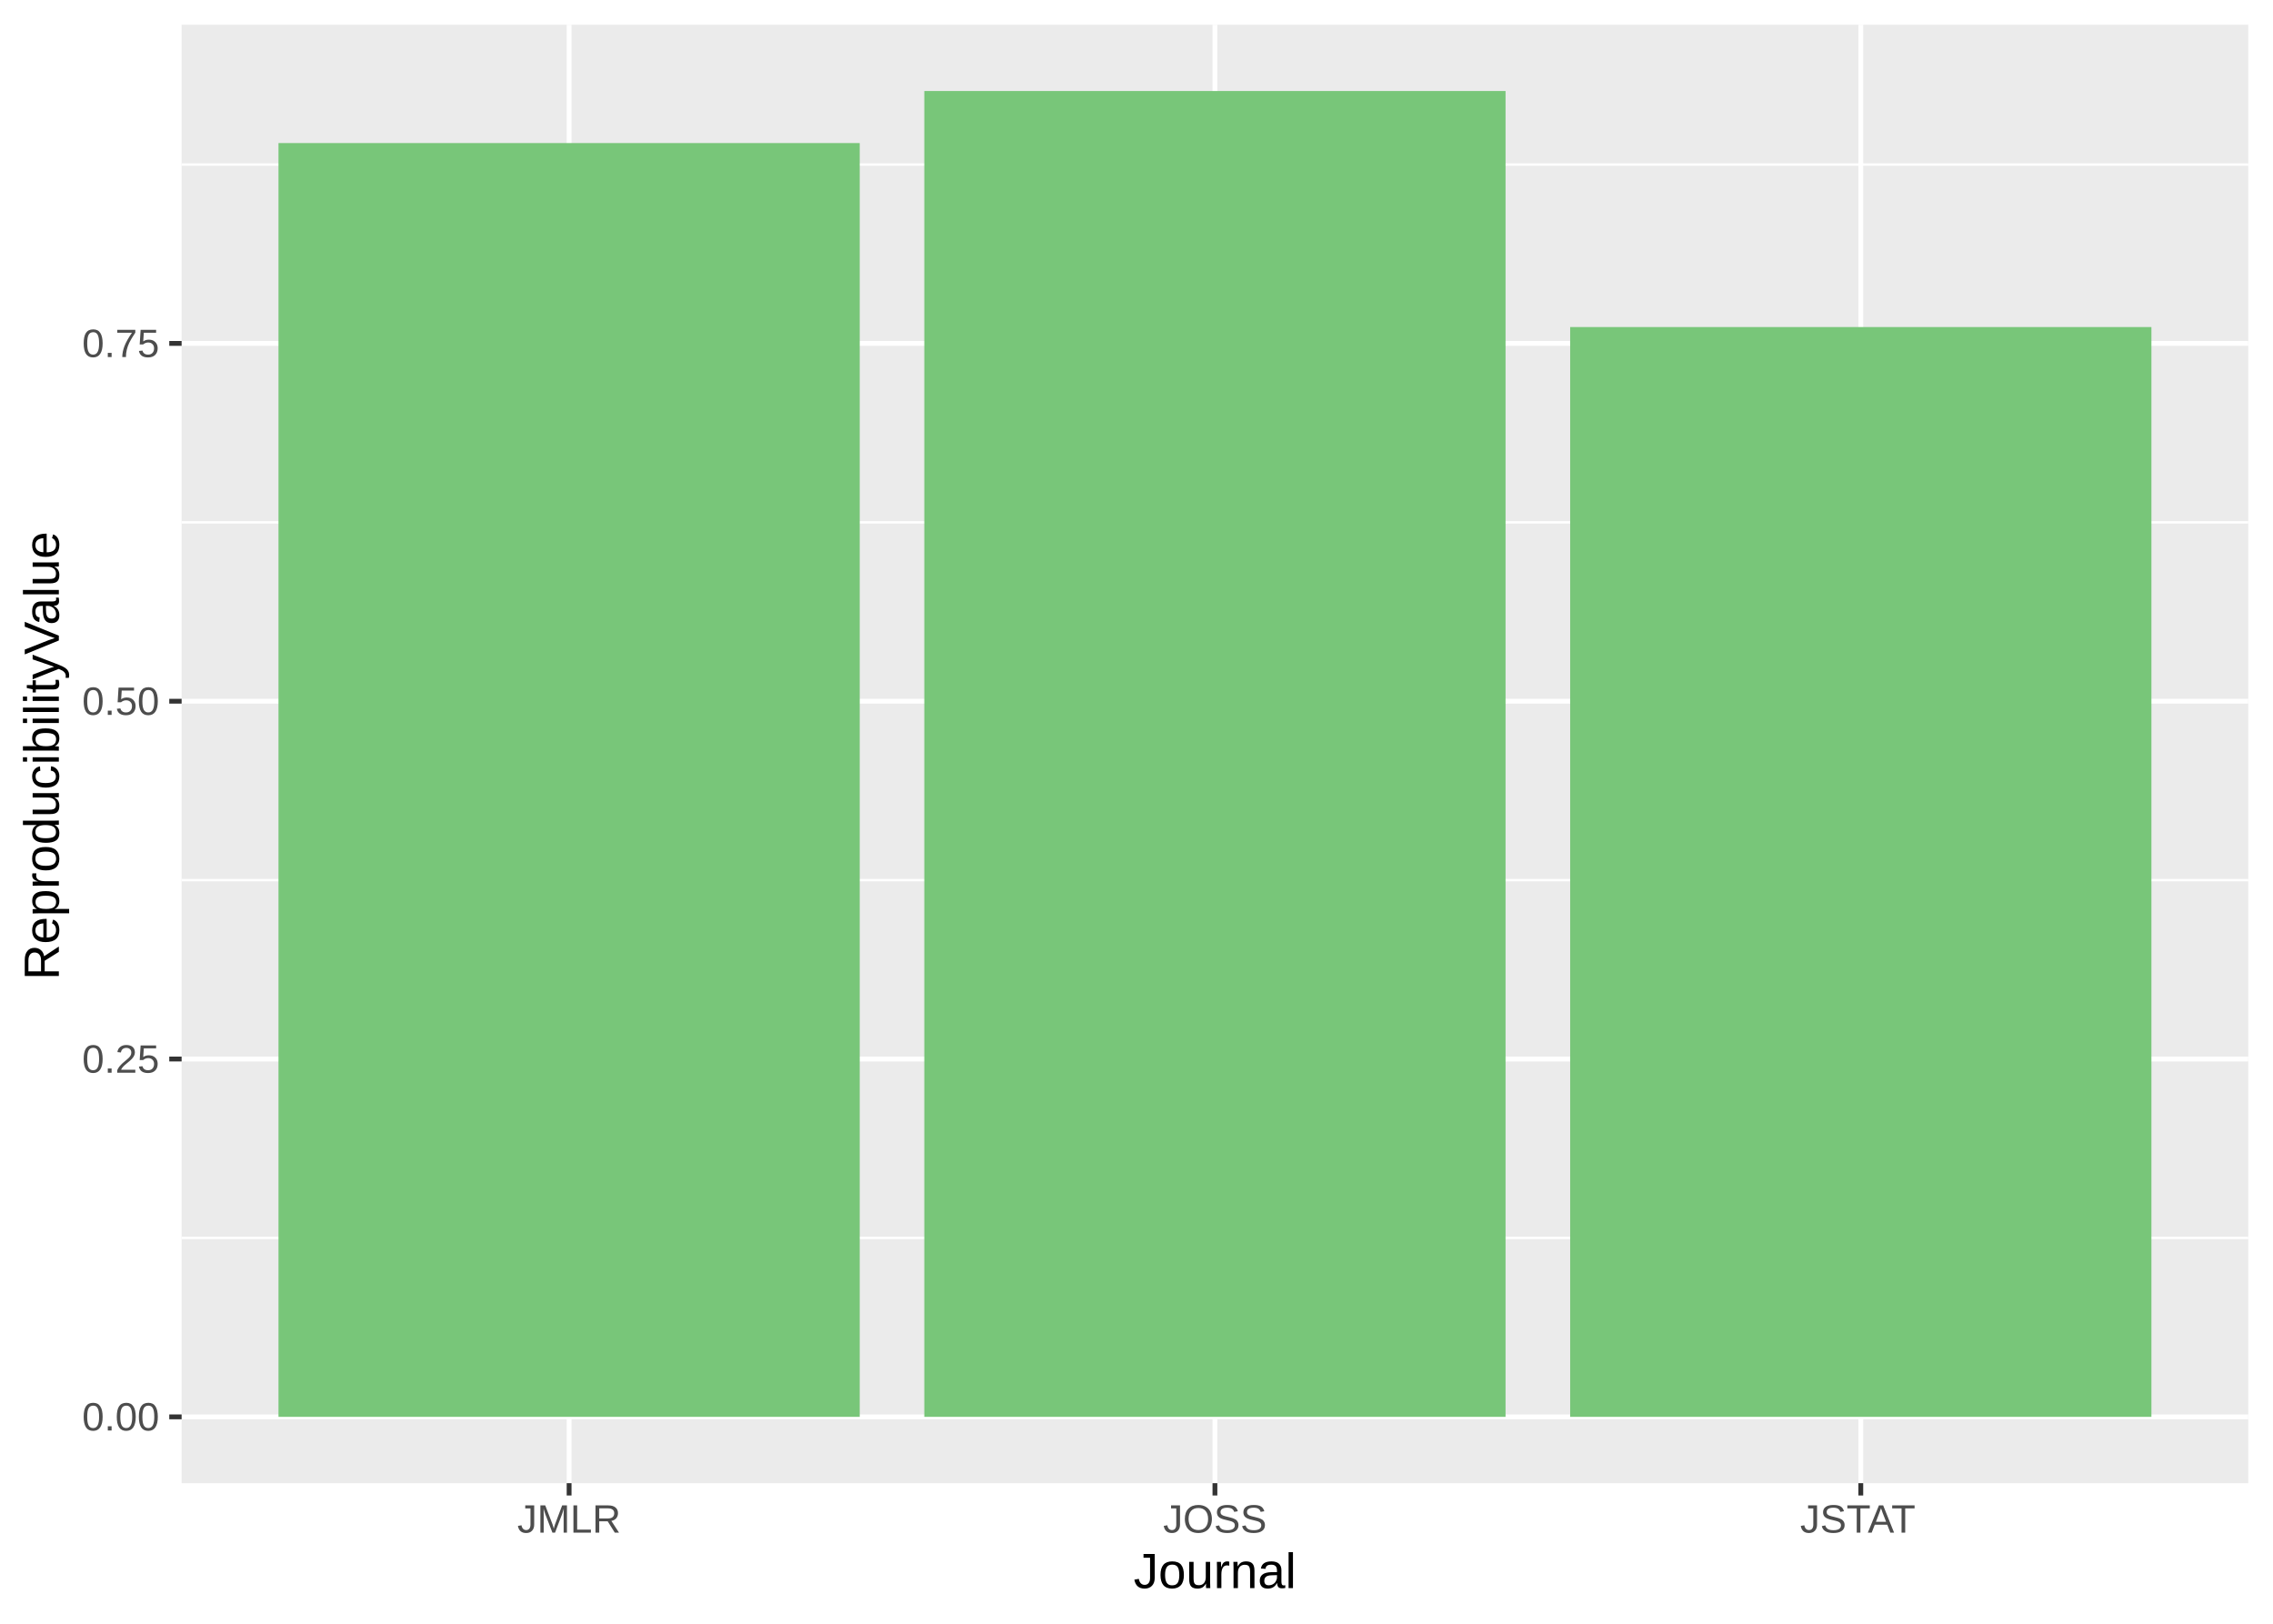
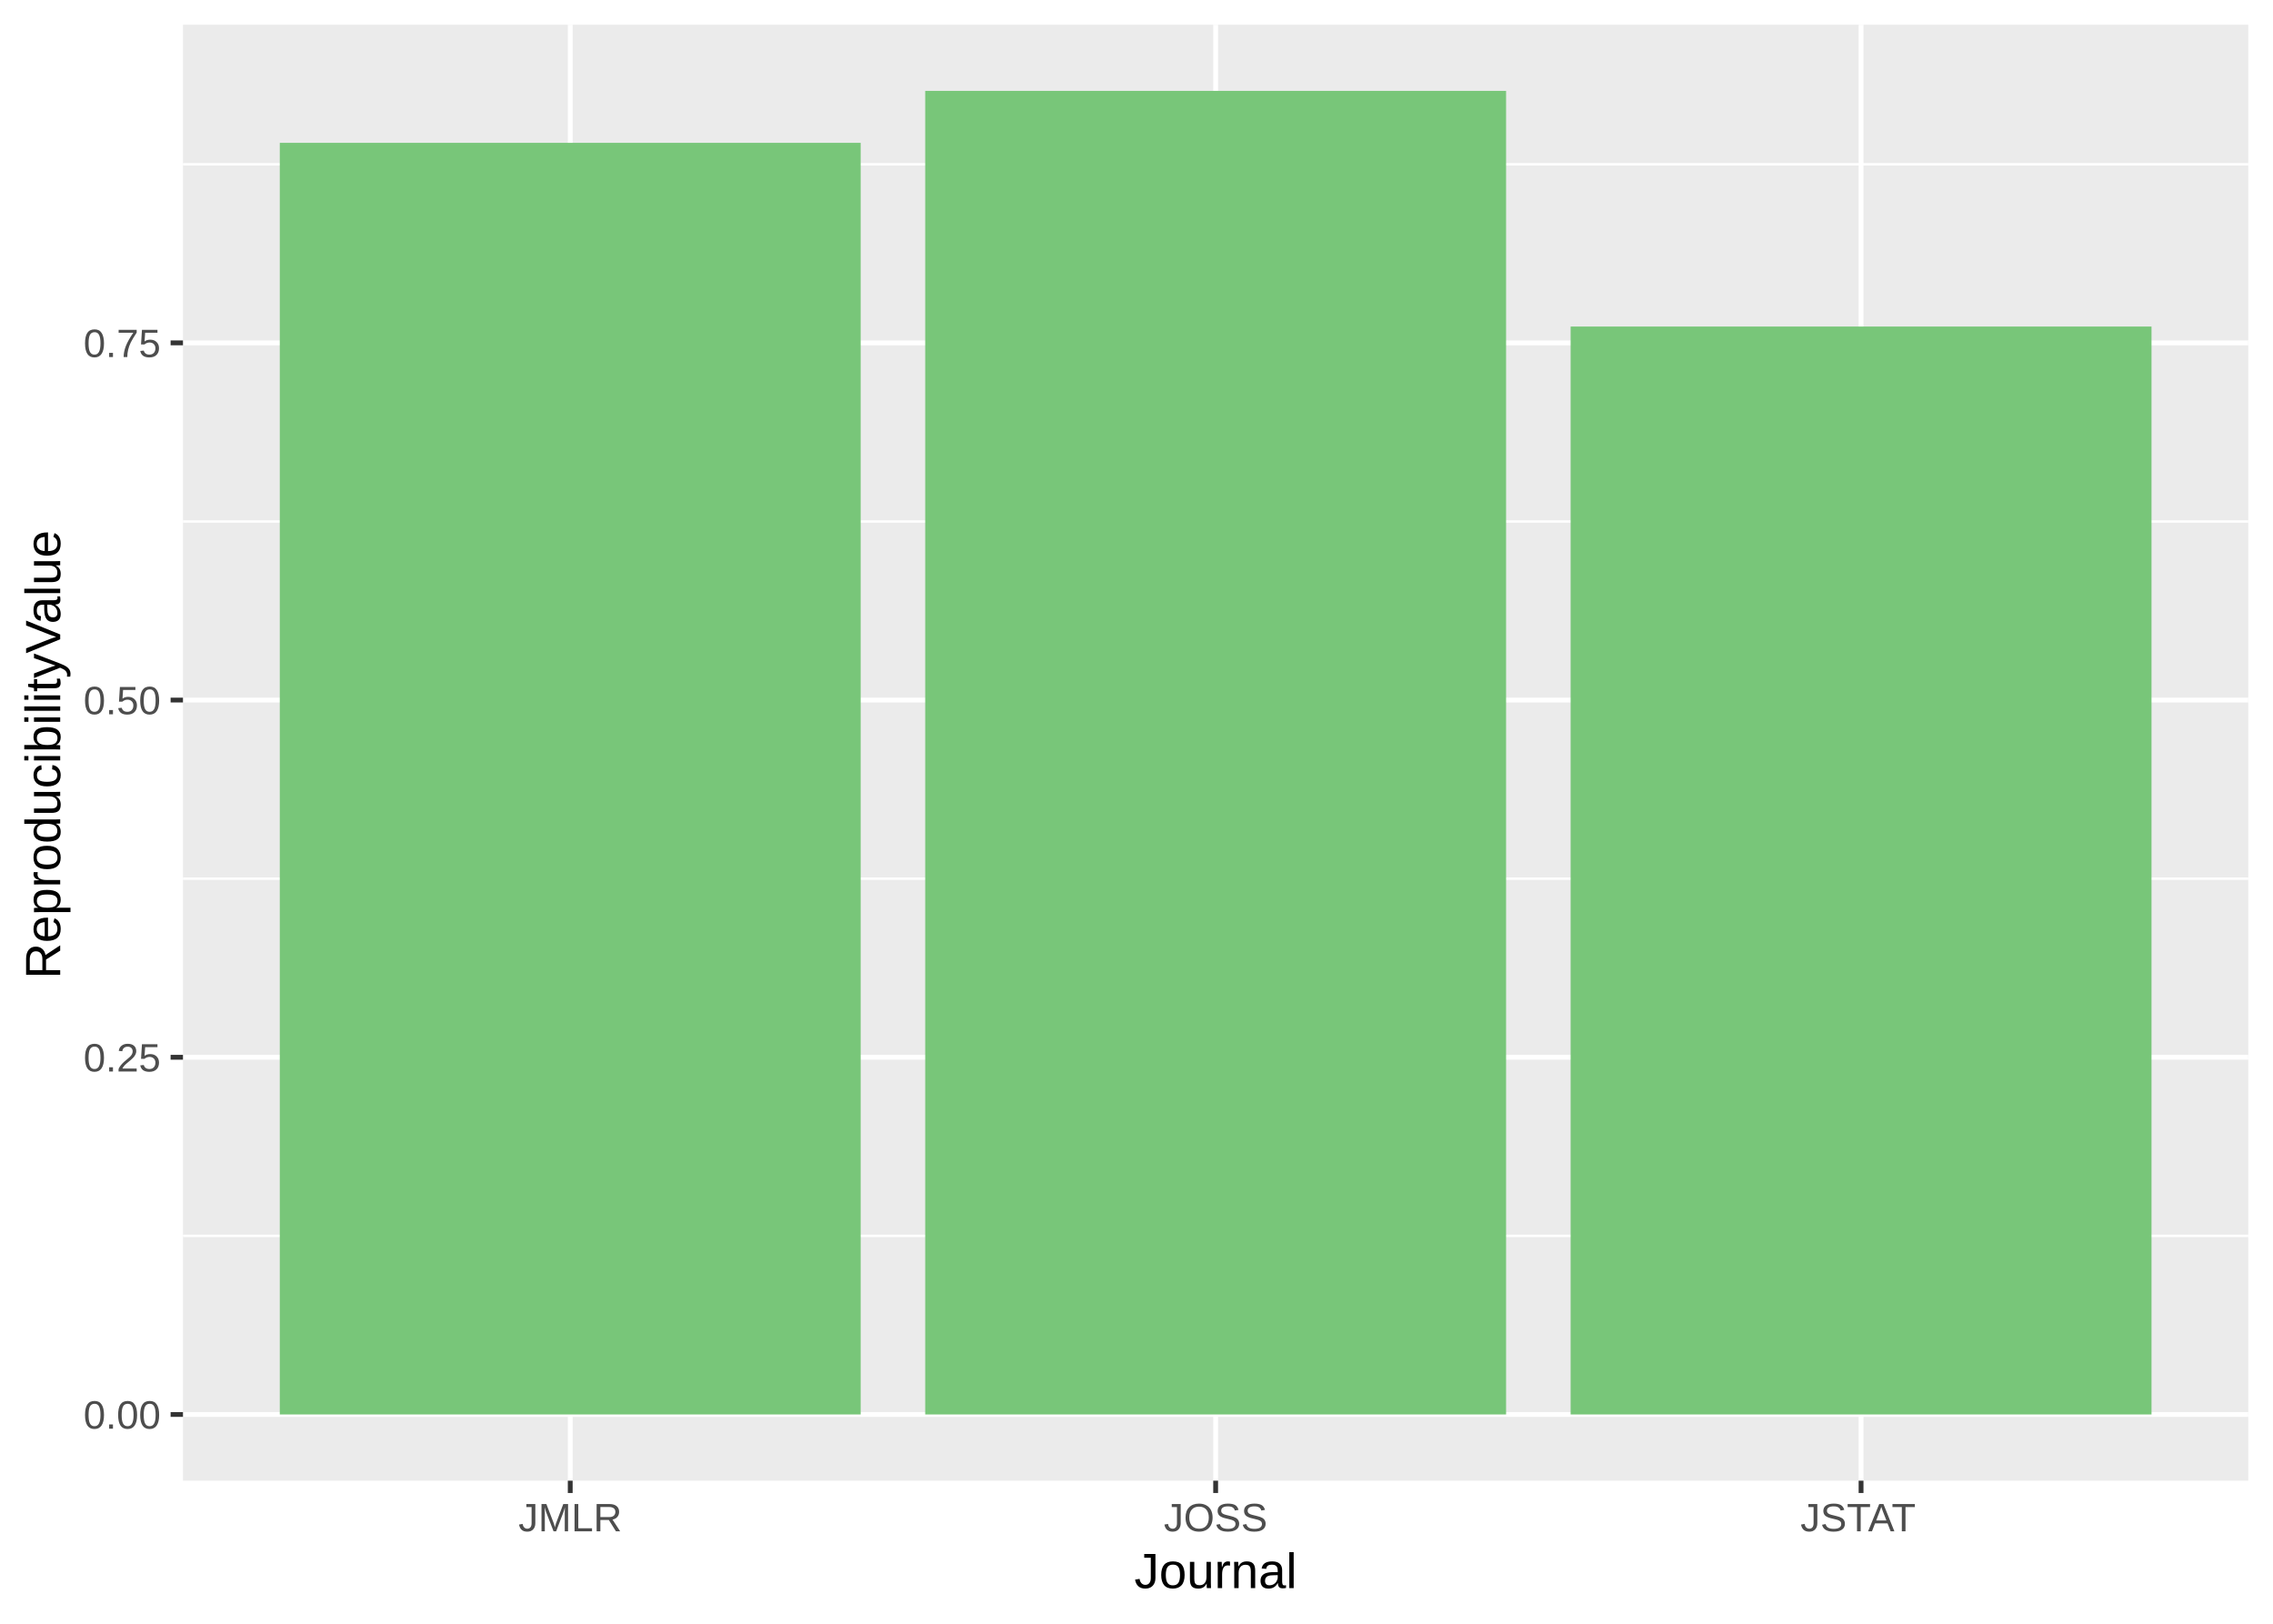
<svg xmlns="http://www.w3.org/2000/svg" viewBox="0 0 504.00 360.00">
  <defs>
    <style type="text/css">
    line, polyline, polygon, path, rect, circle {
      fill: none;
      stroke: #000000;
      stroke-linecap: round;
      stroke-linejoin: round;
      stroke-miterlimit: 10.00;
    }
  </style>
  </defs>
  <rect width="100%" height="100%" style="stroke: none; fill: #FFFFFF;" />
  <rect x="0.00" y="0.00" width="504.00" height="360.00" style="stroke-width: 1.07; stroke: #FFFFFF; fill: #FFFFFF;" />
  <defs>
-     <clipPath id="cpNDAuMjd8NDk4LjUyfDMyOC44M3w1LjQ4">
-       <rect x="40.27" y="5.48" width="458.25" height="323.35" />
+     <clipPath id="cpNDAuNTd8NDk4LjUyfDMyOC4yOHw1LjQ4">
+       <rect x="40.57" y="5.48" width="457.95" height="322.80" />
    </clipPath>
  </defs>
-   <rect x="40.27" y="5.48" width="458.25" height="323.35" style="stroke-width: 1.07; stroke: none; fill: #EBEBEB;" clip-path="url(#cpNDAuMjd8NDk4LjUyfDMyOC44M3w1LjQ4)" />
-   <polyline points="40.27,274.46 498.52,274.46 " style="stroke-width: 0.53; stroke: #FFFFFF; stroke-linecap: butt;" clip-path="url(#cpNDAuMjd8NDk4LjUyfDMyOC44M3w1LjQ4)" />
-   <polyline points="40.27,195.14 498.52,195.14 " style="stroke-width: 0.53; stroke: #FFFFFF; stroke-linecap: butt;" clip-path="url(#cpNDAuMjd8NDk4LjUyfDMyOC44M3w1LjQ4)" />
-   <polyline points="40.27,115.81 498.52,115.81 " style="stroke-width: 0.53; stroke: #FFFFFF; stroke-linecap: butt;" clip-path="url(#cpNDAuMjd8NDk4LjUyfDMyOC44M3w1LjQ4)" />
-   <polyline points="40.27,36.48 498.52,36.48 " style="stroke-width: 0.53; stroke: #FFFFFF; stroke-linecap: butt;" clip-path="url(#cpNDAuMjd8NDk4LjUyfDMyOC44M3w1LjQ4)" />
-   <polyline points="40.27,314.13 498.52,314.13 " style="stroke-width: 1.07; stroke: #FFFFFF; stroke-linecap: butt;" clip-path="url(#cpNDAuMjd8NDk4LjUyfDMyOC44M3w1LjQ4)" />
-   <polyline points="40.27,234.80 498.52,234.80 " style="stroke-width: 1.07; stroke: #FFFFFF; stroke-linecap: butt;" clip-path="url(#cpNDAuMjd8NDk4LjUyfDMyOC44M3w1LjQ4)" />
-   <polyline points="40.27,155.47 498.52,155.47 " style="stroke-width: 1.07; stroke: #FFFFFF; stroke-linecap: butt;" clip-path="url(#cpNDAuMjd8NDk4LjUyfDMyOC44M3w1LjQ4)" />
-   <polyline points="40.27,76.14 498.52,76.14 " style="stroke-width: 1.07; stroke: #FFFFFF; stroke-linecap: butt;" clip-path="url(#cpNDAuMjd8NDk4LjUyfDMyOC44M3w1LjQ4)" />
-   <polyline points="126.19,328.83 126.19,5.48 " style="stroke-width: 1.07; stroke: #FFFFFF; stroke-linecap: butt;" clip-path="url(#cpNDAuMjd8NDk4LjUyfDMyOC44M3w1LjQ4)" />
-   <polyline points="269.39,328.83 269.39,5.48 " style="stroke-width: 1.07; stroke: #FFFFFF; stroke-linecap: butt;" clip-path="url(#cpNDAuMjd8NDk4LjUyfDMyOC44M3w1LjQ4)" />
-   <polyline points="412.60,328.83 412.60,5.48 " style="stroke-width: 1.07; stroke: #FFFFFF; stroke-linecap: butt;" clip-path="url(#cpNDAuMjd8NDk4LjUyfDMyOC44M3w1LjQ4)" />
-   <rect x="61.75" y="31.72" width="128.88" height="282.41" style="stroke-width: 1.07; stroke: none; stroke-linecap: square; stroke-linejoin: miter; fill: #78C679;" clip-path="url(#cpNDAuMjd8NDk4LjUyfDMyOC44M3w1LjQ4)" />
-   <rect x="204.95" y="20.18" width="128.88" height="293.95" style="stroke-width: 1.07; stroke: none; stroke-linecap: square; stroke-linejoin: miter; fill: #78C679;" clip-path="url(#cpNDAuMjd8NDk4LjUyfDMyOC44M3w1LjQ4)" />
-   <rect x="348.16" y="72.51" width="128.88" height="241.62" style="stroke-width: 1.07; stroke: none; stroke-linecap: square; stroke-linejoin: miter; fill: #78C679;" clip-path="url(#cpNDAuMjd8NDk4LjUyfDMyOC44M3w1LjQ4)" />
+   <rect x="40.57" y="5.48" width="457.95" height="322.80" style="stroke-width: 1.07; stroke: none; fill: #EBEBEB;" clip-path="url(#cpNDAuNTd8NDk4LjUyfDMyOC4yOHw1LjQ4)" />
+   <polyline points="40.57,274.01 498.52,274.01 " style="stroke-width: 0.53; stroke: #FFFFFF; stroke-linecap: butt;" clip-path="url(#cpNDAuNTd8NDk4LjUyfDMyOC4yOHw1LjQ4)" />
+   <polyline points="40.57,194.81 498.52,194.81 " style="stroke-width: 0.53; stroke: #FFFFFF; stroke-linecap: butt;" clip-path="url(#cpNDAuNTd8NDk4LjUyfDMyOC4yOHw1LjQ4)" />
+   <polyline points="40.57,115.62 498.52,115.62 " style="stroke-width: 0.53; stroke: #FFFFFF; stroke-linecap: butt;" clip-path="url(#cpNDAuNTd8NDk4LjUyfDMyOC4yOHw1LjQ4)" />
+   <polyline points="40.57,36.42 498.52,36.42 " style="stroke-width: 0.53; stroke: #FFFFFF; stroke-linecap: butt;" clip-path="url(#cpNDAuNTd8NDk4LjUyfDMyOC4yOHw1LjQ4)" />
+   <polyline points="40.57,313.60 498.52,313.60 " style="stroke-width: 1.07; stroke: #FFFFFF; stroke-linecap: butt;" clip-path="url(#cpNDAuNTd8NDk4LjUyfDMyOC4yOHw1LjQ4)" />
+   <polyline points="40.57,234.41 498.52,234.41 " style="stroke-width: 1.07; stroke: #FFFFFF; stroke-linecap: butt;" clip-path="url(#cpNDAuNTd8NDk4LjUyfDMyOC4yOHw1LjQ4)" />
+   <polyline points="40.57,155.21 498.52,155.21 " style="stroke-width: 1.07; stroke: #FFFFFF; stroke-linecap: butt;" clip-path="url(#cpNDAuNTd8NDk4LjUyfDMyOC4yOHw1LjQ4)" />
+   <polyline points="40.57,76.02 498.52,76.02 " style="stroke-width: 1.07; stroke: #FFFFFF; stroke-linecap: butt;" clip-path="url(#cpNDAuNTd8NDk4LjUyfDMyOC4yOHw1LjQ4)" />
+   <polyline points="126.44,328.28 126.44,5.48 " style="stroke-width: 1.07; stroke: #FFFFFF; stroke-linecap: butt;" clip-path="url(#cpNDAuNTd8NDk4LjUyfDMyOC4yOHw1LjQ4)" />
+   <polyline points="269.55,328.28 269.55,5.48 " style="stroke-width: 1.07; stroke: #FFFFFF; stroke-linecap: butt;" clip-path="url(#cpNDAuNTd8NDk4LjUyfDMyOC4yOHw1LjQ4)" />
+   <polyline points="412.66,328.28 412.66,5.48 " style="stroke-width: 1.07; stroke: #FFFFFF; stroke-linecap: butt;" clip-path="url(#cpNDAuNTd8NDk4LjUyfDMyOC4yOHw1LjQ4)" />
+   <rect x="62.04" y="31.67" width="128.80" height="281.93" style="stroke-width: 1.07; stroke: none; stroke-linecap: square; stroke-linejoin: miter; fill: #78C679;" clip-path="url(#cpNDAuNTd8NDk4LjUyfDMyOC4yOHw1LjQ4)" />
+   <rect x="205.15" y="20.15" width="128.80" height="293.45" style="stroke-width: 1.07; stroke: none; stroke-linecap: square; stroke-linejoin: miter; fill: #78C679;" clip-path="url(#cpNDAuNTd8NDk4LjUyfDMyOC4yOHw1LjQ4)" />
+   <rect x="348.26" y="72.40" width="128.80" height="241.20" style="stroke-width: 1.07; stroke: none; stroke-linecap: square; stroke-linejoin: miter; fill: #78C679;" clip-path="url(#cpNDAuNTd8NDk4LjUyfDMyOC4yOHw1LjQ4)" />
  <defs>
    <clipPath id="cpMC4wMHw1MDQuMDB8MzYwLjAwfDAuMDA=">
      <rect x="0.00" y="0.00" width="504.00" height="360.00" />
    </clipPath>
  </defs>
  <g clip-path="url(#cpMC4wMHw1MDQuMDB8MzYwLjAwfDAuMDA=)">
-     <text x="18.21" y="317.16" style="font-size: 8.80px; fill: #4D4D4D; font-family: Liberation Sans;" textLength="17.13px" lengthAdjust="spacingAndGlyphs">0.00</text>
+     <text x="18.51" y="316.75" style="font-size: 8.80px; fill: #4D4D4D; font-family: Arial;" textLength="17.13px" lengthAdjust="spacingAndGlyphs">0.00</text>
  </g>
  <g clip-path="url(#cpMC4wMHw1MDQuMDB8MzYwLjAwfDAuMDA=)">
-     <text x="18.21" y="237.83" style="font-size: 8.80px; fill: #4D4D4D; font-family: Liberation Sans;" textLength="17.13px" lengthAdjust="spacingAndGlyphs">0.25</text>
+     <text x="18.51" y="237.56" style="font-size: 8.80px; fill: #4D4D4D; font-family: Arial;" textLength="17.13px" lengthAdjust="spacingAndGlyphs">0.25</text>
  </g>
  <g clip-path="url(#cpMC4wMHw1MDQuMDB8MzYwLjAwfDAuMDA=)">
-     <text x="18.21" y="158.50" style="font-size: 8.80px; fill: #4D4D4D; font-family: Liberation Sans;" textLength="17.13px" lengthAdjust="spacingAndGlyphs">0.50</text>
+     <text x="18.51" y="158.36" style="font-size: 8.80px; fill: #4D4D4D; font-family: Arial;" textLength="17.13px" lengthAdjust="spacingAndGlyphs">0.50</text>
  </g>
  <g clip-path="url(#cpMC4wMHw1MDQuMDB8MzYwLjAwfDAuMDA=)">
-     <text x="18.21" y="79.17" style="font-size: 8.80px; fill: #4D4D4D; font-family: Liberation Sans;" textLength="17.13px" lengthAdjust="spacingAndGlyphs">0.75</text>
+     <text x="18.51" y="79.17" style="font-size: 8.80px; fill: #4D4D4D; font-family: Arial;" textLength="17.13px" lengthAdjust="spacingAndGlyphs">0.75</text>
  </g>
-   <polyline points="37.53,314.13 40.27,314.13 " style="stroke-width: 1.07; stroke: #333333; stroke-linecap: butt;" clip-path="url(#cpMC4wMHw1MDQuMDB8MzYwLjAwfDAuMDA=)" />
-   <polyline points="37.53,234.80 40.27,234.80 " style="stroke-width: 1.07; stroke: #333333; stroke-linecap: butt;" clip-path="url(#cpMC4wMHw1MDQuMDB8MzYwLjAwfDAuMDA=)" />
-   <polyline points="37.53,155.47 40.27,155.47 " style="stroke-width: 1.07; stroke: #333333; stroke-linecap: butt;" clip-path="url(#cpMC4wMHw1MDQuMDB8MzYwLjAwfDAuMDA=)" />
-   <polyline points="37.53,76.14 40.27,76.14 " style="stroke-width: 1.07; stroke: #333333; stroke-linecap: butt;" clip-path="url(#cpMC4wMHw1MDQuMDB8MzYwLjAwfDAuMDA=)" />
-   <polyline points="126.19,331.57 126.19,328.83 " style="stroke-width: 1.07; stroke: #333333; stroke-linecap: butt;" clip-path="url(#cpMC4wMHw1MDQuMDB8MzYwLjAwfDAuMDA=)" />
-   <polyline points="269.39,331.57 269.39,328.83 " style="stroke-width: 1.07; stroke: #333333; stroke-linecap: butt;" clip-path="url(#cpMC4wMHw1MDQuMDB8MzYwLjAwfDAuMDA=)" />
-   <polyline points="412.60,331.57 412.60,328.83 " style="stroke-width: 1.07; stroke: #333333; stroke-linecap: butt;" clip-path="url(#cpMC4wMHw1MDQuMDB8MzYwLjAwfDAuMDA=)" />
+   <polyline points="37.83,313.60 40.57,313.60 " style="stroke-width: 1.07; stroke: #333333; stroke-linecap: butt;" clip-path="url(#cpMC4wMHw1MDQuMDB8MzYwLjAwfDAuMDA=)" />
+   <polyline points="37.83,234.41 40.57,234.41 " style="stroke-width: 1.07; stroke: #333333; stroke-linecap: butt;" clip-path="url(#cpMC4wMHw1MDQuMDB8MzYwLjAwfDAuMDA=)" />
+   <polyline points="37.83,155.21 40.57,155.21 " style="stroke-width: 1.07; stroke: #333333; stroke-linecap: butt;" clip-path="url(#cpMC4wMHw1MDQuMDB8MzYwLjAwfDAuMDA=)" />
+   <polyline points="37.83,76.02 40.57,76.02 " style="stroke-width: 1.07; stroke: #333333; stroke-linecap: butt;" clip-path="url(#cpMC4wMHw1MDQuMDB8MzYwLjAwfDAuMDA=)" />
+   <polyline points="126.44,331.02 126.44,328.28 " style="stroke-width: 1.07; stroke: #333333; stroke-linecap: butt;" clip-path="url(#cpMC4wMHw1MDQuMDB8MzYwLjAwfDAuMDA=)" />
+   <polyline points="269.55,331.02 269.55,328.28 " style="stroke-width: 1.07; stroke: #333333; stroke-linecap: butt;" clip-path="url(#cpMC4wMHw1MDQuMDB8MzYwLjAwfDAuMDA=)" />
+   <polyline points="412.66,331.02 412.66,328.28 " style="stroke-width: 1.07; stroke: #333333; stroke-linecap: butt;" clip-path="url(#cpMC4wMHw1MDQuMDB8MzYwLjAwfDAuMDA=)" />
  <g clip-path="url(#cpMC4wMHw1MDQuMDB8MzYwLjAwfDAuMDA=)">
-     <text x="114.70" y="339.81" style="font-size: 8.80px; fill: #4D4D4D; font-family: Liberation Sans;" textLength="22.98px" lengthAdjust="spacingAndGlyphs">JMLR</text>
+     <text x="114.95" y="339.51" style="font-size: 8.80px; fill: #4D4D4D; font-family: Arial;" textLength="22.98px" lengthAdjust="spacingAndGlyphs">JMLR</text>
  </g>
  <g clip-path="url(#cpMC4wMHw1MDQuMDB8MzYwLjAwfDAuMDA=)">
-     <text x="257.90" y="339.81" style="font-size: 8.80px; fill: #4D4D4D; font-family: Liberation Sans;" textLength="22.98px" lengthAdjust="spacingAndGlyphs">JOSS</text>
+     <text x="258.05" y="339.51" style="font-size: 8.80px; fill: #4D4D4D; font-family: Arial;" textLength="22.98px" lengthAdjust="spacingAndGlyphs">JOSS</text>
  </g>
  <g clip-path="url(#cpMC4wMHw1MDQuMDB8MzYwLjAwfDAuMDA=)">
-     <text x="399.15" y="339.81" style="font-size: 8.80px; fill: #4D4D4D; font-family: Liberation Sans;" textLength="26.89px" lengthAdjust="spacingAndGlyphs">JSTAT</text>
+     <text x="399.21" y="339.51" style="font-size: 8.80px; fill: #4D4D4D; font-family: Arial;" textLength="26.89px" lengthAdjust="spacingAndGlyphs">JSTAT</text>
  </g>
  <g clip-path="url(#cpMC4wMHw1MDQuMDB8MzYwLjAwfDAuMDA=)">
-     <text x="251.35" y="352.10" style="font-size: 11.00px; font-family: Liberation Sans;" textLength="36.08px" lengthAdjust="spacingAndGlyphs">Journal</text>
+     <text x="251.51" y="352.10" style="font-size: 11.00px; font-family: Arial;" textLength="36.08px" lengthAdjust="spacingAndGlyphs">Journal</text>
  </g>
  <g clip-path="url(#cpMC4wMHw1MDQuMDB8MzYwLjAwfDAuMDA=)">
-     <text transform="translate(13.05,217.29) rotate(-90)" style="font-size: 11.00px; font-family: Liberation Sans;" textLength="100.28px" lengthAdjust="spacingAndGlyphs">ReproducibilityValue</text>
+     <text transform="translate(13.35,217.02) rotate(-90)" style="font-size: 11.00px; font-family: Arial;" textLength="100.28px" lengthAdjust="spacingAndGlyphs">ReproducibilityValue</text>
  </g>
</svg>
